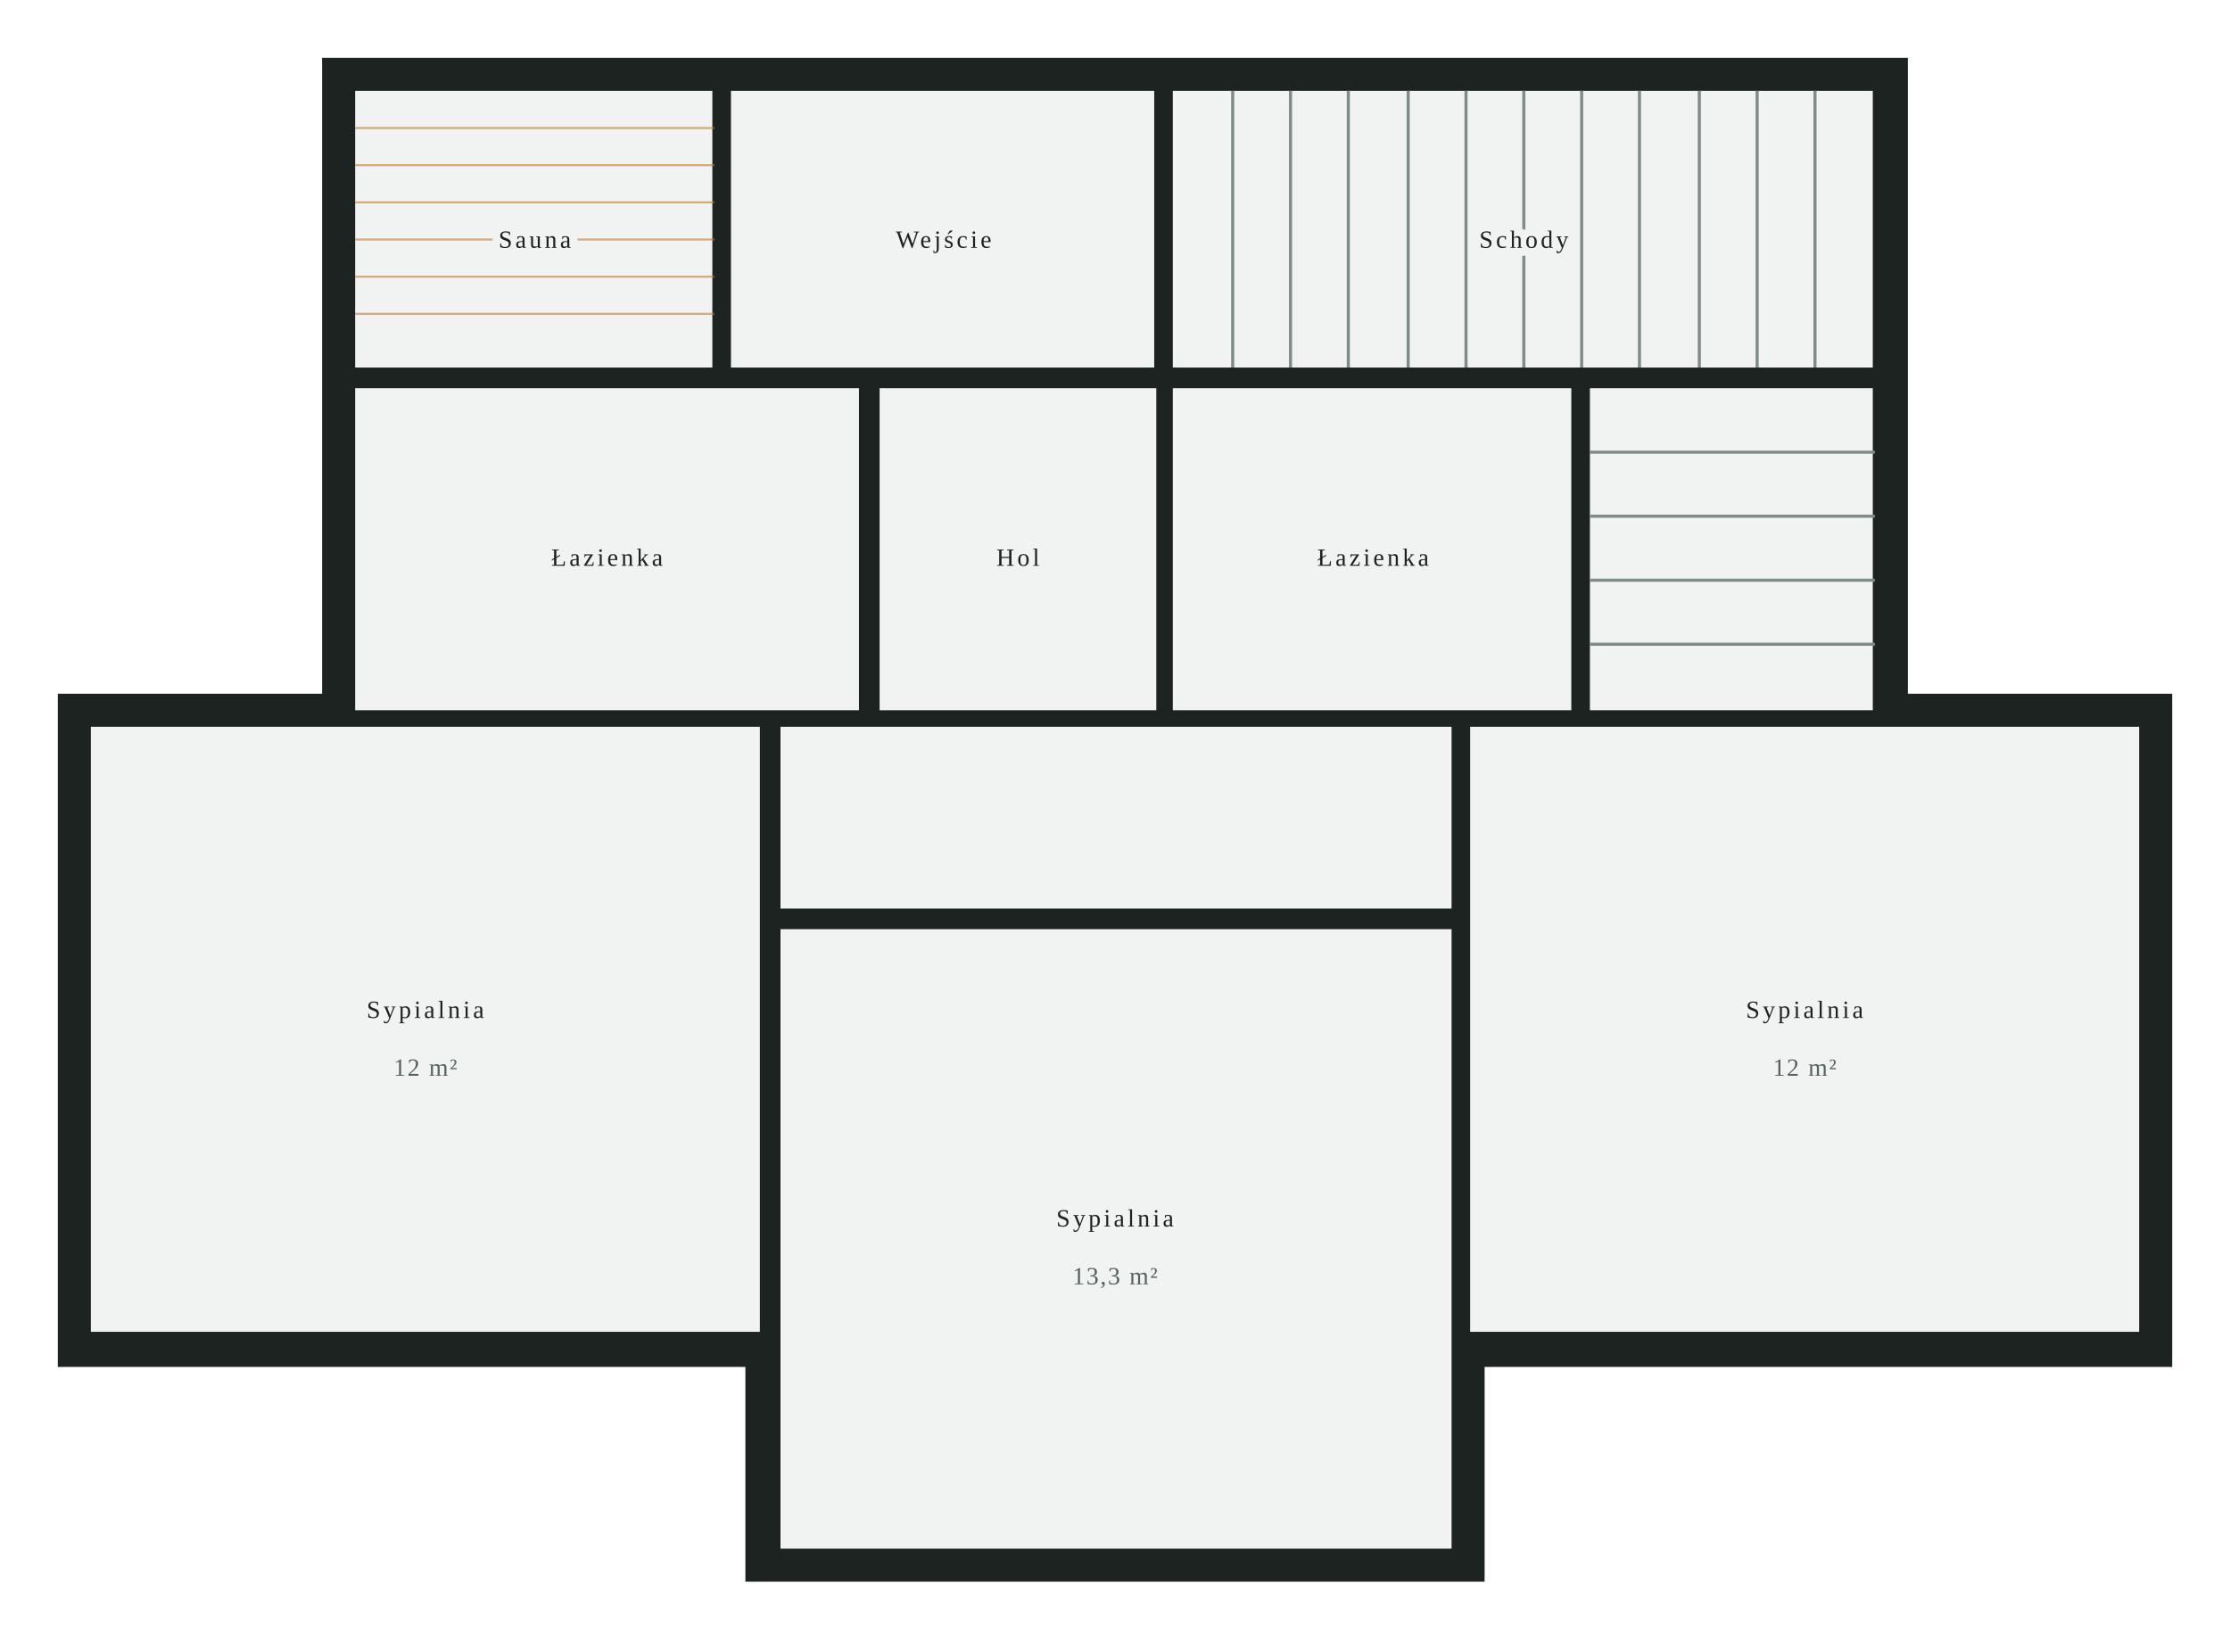
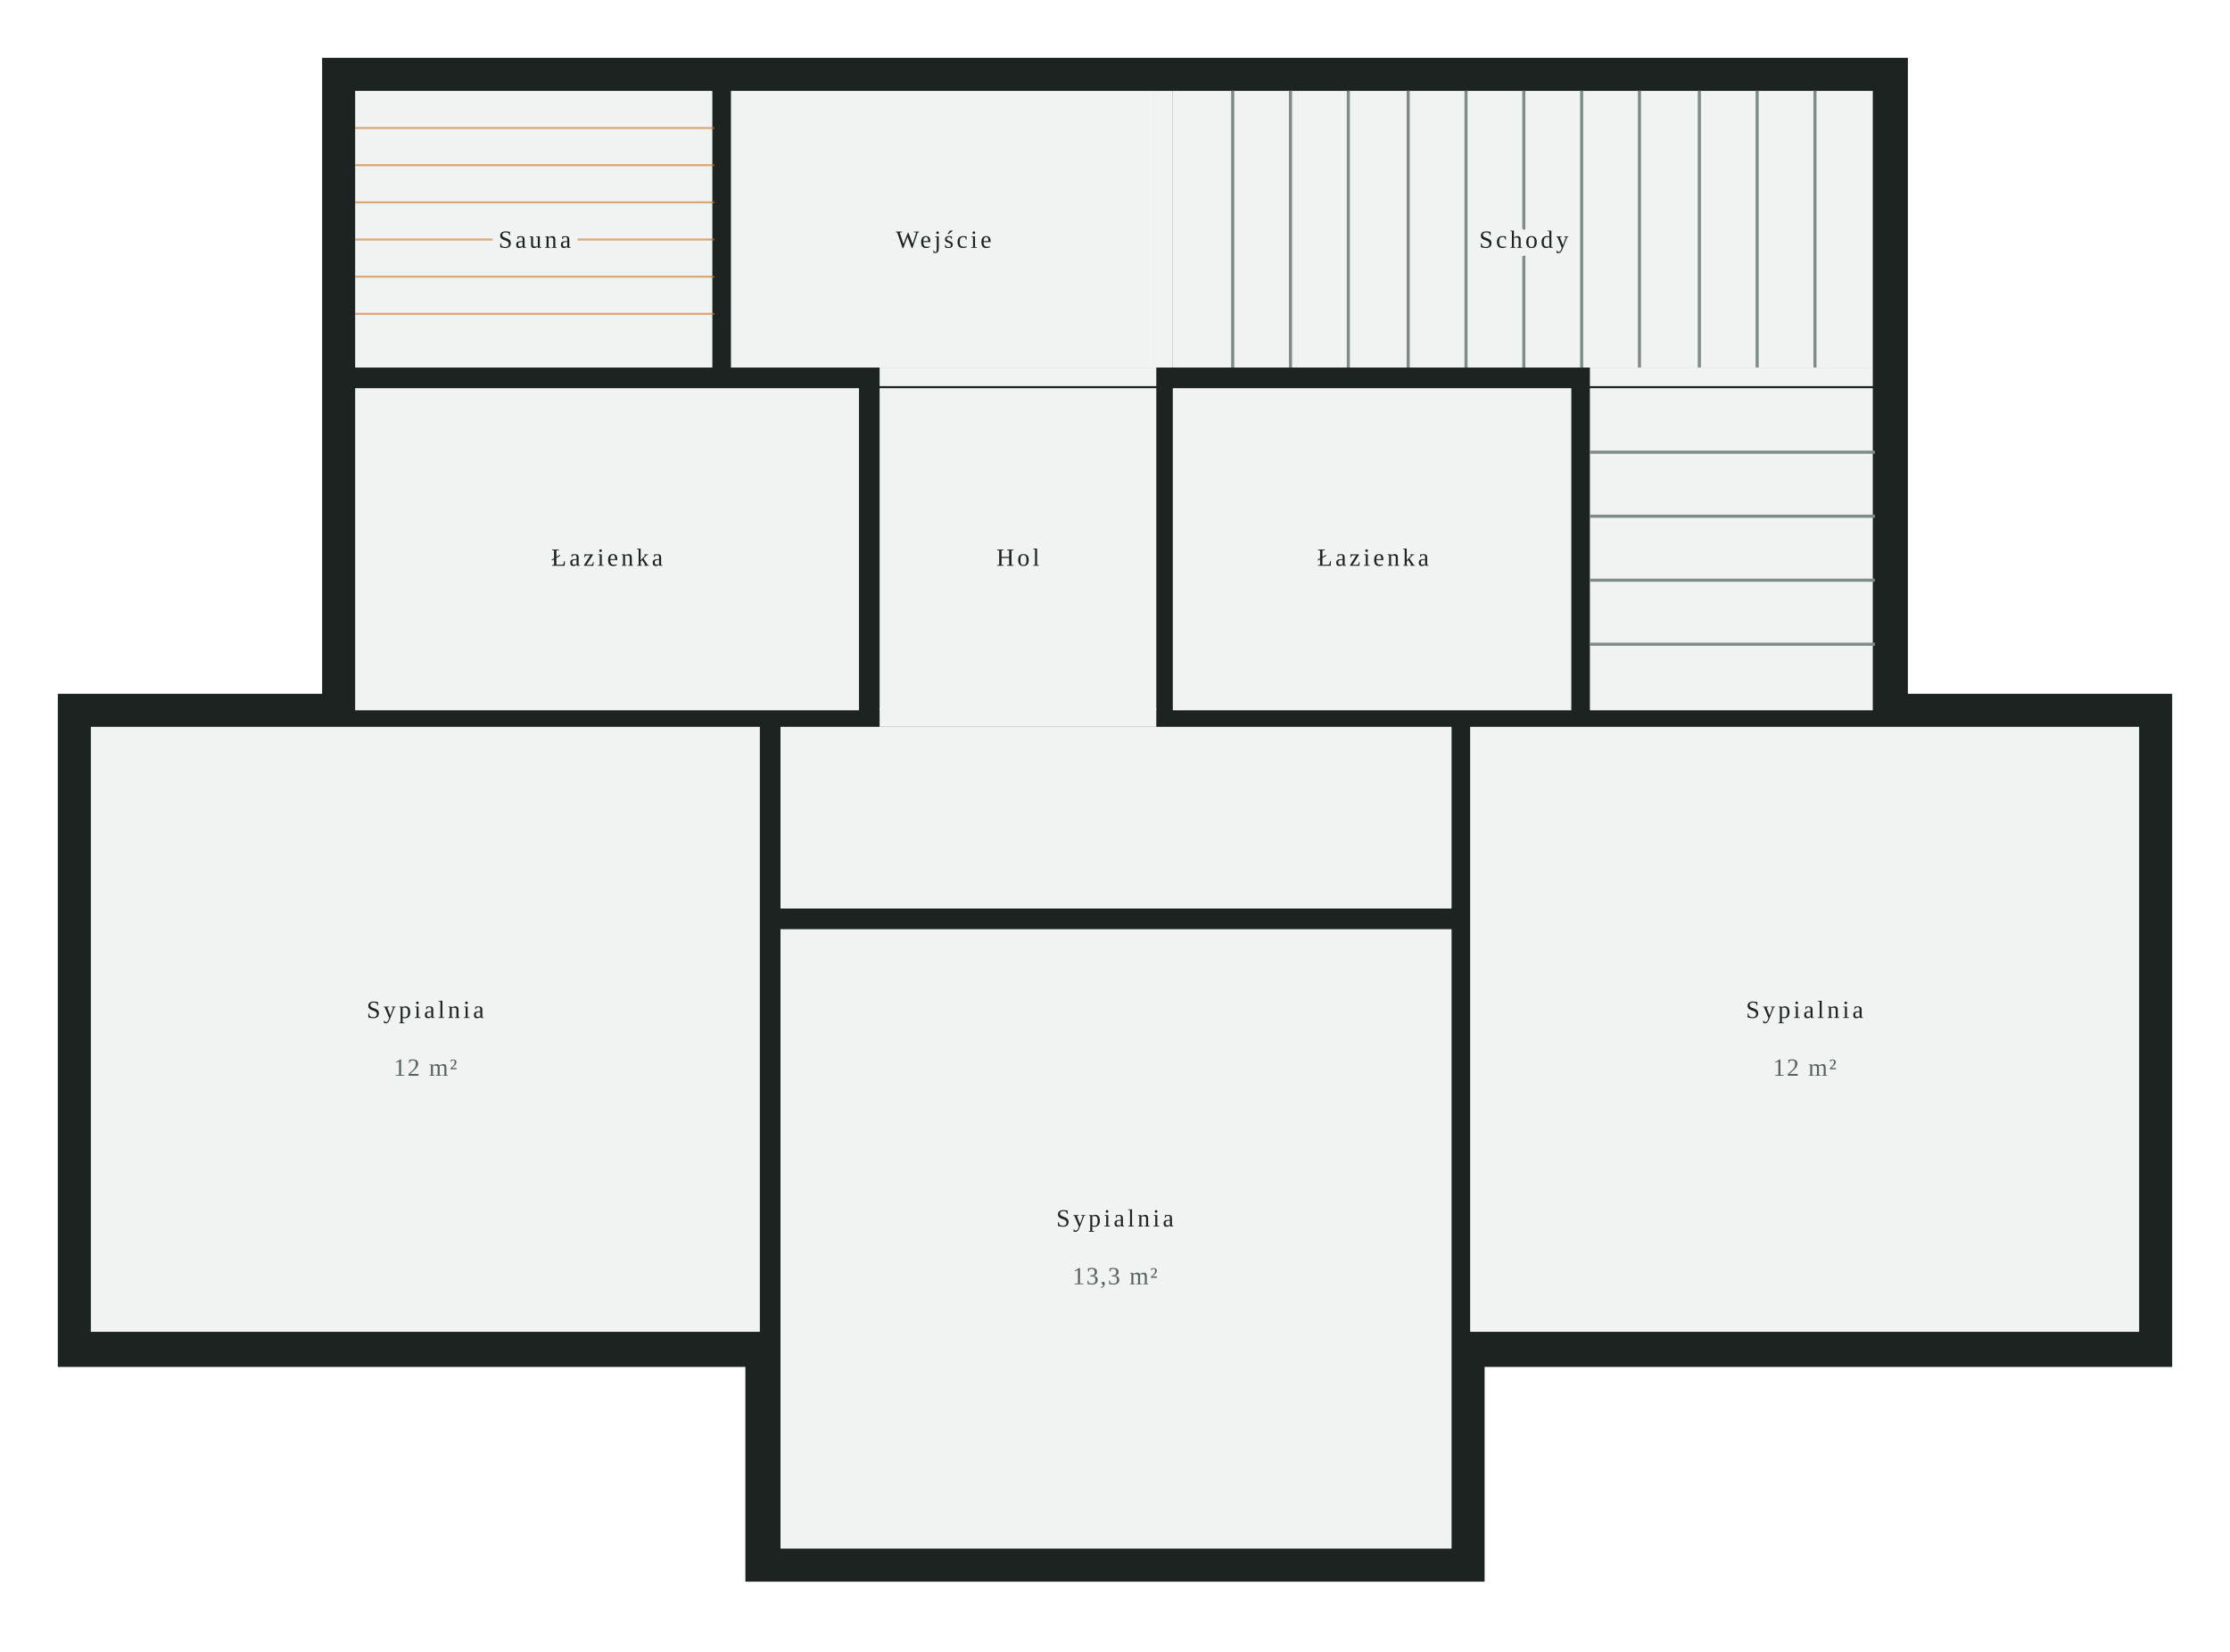
<svg xmlns="http://www.w3.org/2000/svg" viewBox="-40 -40 1080 800" role="img" aria-label="Rzut poglądowy domku, układ z salonem na piętrze: parter">
  <style>.bryla{fill:var(--color-atrament,#1c2321);stroke:var(--color-atrament,#1c2321);stroke-width:24;stroke-linejoin:miter}.pokoj{fill:var(--color-tlo,#f1f3f2)}.pokoj.skos{fill:var(--color-tlo-2,#e4e9e7)}.stopnie{stroke:var(--color-linia-mocna,#7f8b86);stroke-width:1.5;vector-effect:non-scaling-stroke}.sauna-deski{stroke:var(--color-bursztyn,#c47a2a);stroke-width:1;opacity:.6;vector-effect:non-scaling-stroke}.nazwa{font:500 19px var(--font-ui,sans-serif);letter-spacing:.12em;text-transform:uppercase;fill:var(--color-atrament,#1c2321);paint-order:stroke;stroke:var(--color-tlo,#f1f3f2);stroke-width:8px;stroke-linejoin:round}.dopisek{font:500 18px var(--font-ui,sans-serif);letter-spacing:.06em;font-variant-numeric:tabular-nums;fill:var(--color-wyciszony,#56625e)}.pokoj-g:hover .pokoj,.pokoj-g:focus .pokoj{fill:var(--color-tlo-2,#e4e9e7)}</style>
  <polygon class="bryla" points="128,0 872,0 872,308 1000,308 1000,610 667,610 667,714 333,714 333,610 0,610 0,308 128,308" />
  <g id="r-sauna" class="pokoj-g" data-nazwa="Sauna">
    <rect class="pokoj" x="132" y="4" width="173" height="134" />
    <line class="sauna-deski" x1="132" y1="22" x2="306" y2="22" />
    <line class="sauna-deski" x1="132" y1="40" x2="306" y2="40" />
    <line class="sauna-deski" x1="132" y1="58" x2="306" y2="58" />
    <line class="sauna-deski" x1="132" y1="76" x2="306" y2="76" />
    <line class="sauna-deski" x1="132" y1="94" x2="306" y2="94" />
    <line class="sauna-deski" x1="132" y1="112" x2="306" y2="112" />
    <text class="nazwa" x="219" y="80" text-anchor="middle">Sauna</text>
  </g>
  <g id="r-lazienka" class="pokoj-g" data-nazwa="Łazienka">
    <rect class="pokoj" x="132" y="148" width="244" height="156" />
    <text class="nazwa" x="254" y="234" text-anchor="middle">Łazienka</text>
  </g>
  <g id="r-wejscie" class="pokoj-g" data-nazwa="Wejście">
    <rect class="pokoj" x="314" y="4" width="205" height="134" />
    <text class="nazwa" x="417" y="80" text-anchor="middle">Wejście</text>
  </g>
  <g id="r-hol" class="pokoj-g" data-nazwa="Hol">
    <rect class="pokoj" x="386" y="148" width="134" height="156" />
    <text class="nazwa" x="453" y="234" text-anchor="middle">Hol</text>
  </g>
  <g id="r-schody" class="pokoj-g" data-nazwa="Schody">
    <rect class="pokoj" x="528" y="4" width="339" height="134" />
    <line class="stopnie" x1="557" y1="4" x2="557" y2="138" />
    <line class="stopnie" x1="585" y1="4" x2="585" y2="138" />
    <line class="stopnie" x1="613" y1="4" x2="613" y2="138" />
    <line class="stopnie" x1="642" y1="4" x2="642" y2="138" />
    <line class="stopnie" x1="670" y1="4" x2="670" y2="138" />
    <line class="stopnie" x1="698" y1="4" x2="698" y2="138" />
    <line class="stopnie" x1="726" y1="4" x2="726" y2="138" />
    <line class="stopnie" x1="754" y1="4" x2="754" y2="138" />
    <line class="stopnie" x1="783" y1="4" x2="783" y2="138" />
    <line class="stopnie" x1="811" y1="4" x2="811" y2="138" />
    <line class="stopnie" x1="839" y1="4" x2="839" y2="138" />
    <text class="nazwa" x="698" y="80" text-anchor="middle">Schody</text>
  </g>
  <g id="r-lazienka-2" class="pokoj-g" data-nazwa="Łazienka">
    <rect class="pokoj" x="528" y="148" width="193" height="156" />
    <text class="nazwa" x="625" y="234" text-anchor="middle">Łazienka</text>
  </g>
  <g id="r-schody-2" class="pokoj-g" data-nazwa="schody-2">
    <rect class="pokoj" x="730" y="148" width="137" height="156" />
    <line class="stopnie" x1="730" y1="179" x2="868" y2="179" />
    <line class="stopnie" x1="730" y1="210" x2="868" y2="210" />
    <line class="stopnie" x1="730" y1="241" x2="868" y2="241" />
    <line class="stopnie" x1="730" y1="272" x2="868" y2="272" />
  </g>
  <g id="r-sypialnia-1" class="pokoj-g" data-nazwa="Sypialnia">
    <rect class="pokoj" x="4" y="312" width="324" height="293" />
    <text class="nazwa" x="166" y="453" text-anchor="middle">Sypialnia</text>
    <text class="dopisek" x="166" y="481" text-anchor="middle">12 m²</text>
  </g>
  <g id="r-korytarz" class="pokoj-g" data-nazwa="korytarz">
    <rect class="pokoj" x="338" y="312" width="325" height="88" />
  </g>
  <g id="r-sypialnia-2" class="pokoj-g" data-nazwa="Sypialnia">
    <rect class="pokoj" x="338" y="410" width="325" height="300" />
    <text class="nazwa" x="500" y="554" text-anchor="middle">Sypialnia</text>
    <text class="dopisek" x="500" y="582" text-anchor="middle">13,3 m²</text>
  </g>
  <g id="r-sypialnia-3" class="pokoj-g" data-nazwa="Sypialnia">
    <rect class="pokoj" x="672" y="312" width="324" height="293" />
    <text class="nazwa" x="834" y="453" text-anchor="middle">Sypialnia</text>
    <text class="dopisek" x="834" y="481" text-anchor="middle">12 m²</text>
  </g>
+   <rect class="pokoj" x="519" y="4" width="9" height="134" />
+   <rect class="pokoj" x="730" y="138" width="137" height="9" />
+   <rect class="pokoj" x="386" y="138" width="134" height="9" />
+   <rect class="pokoj" x="386" y="303" width="134" height="9" />
</svg>
